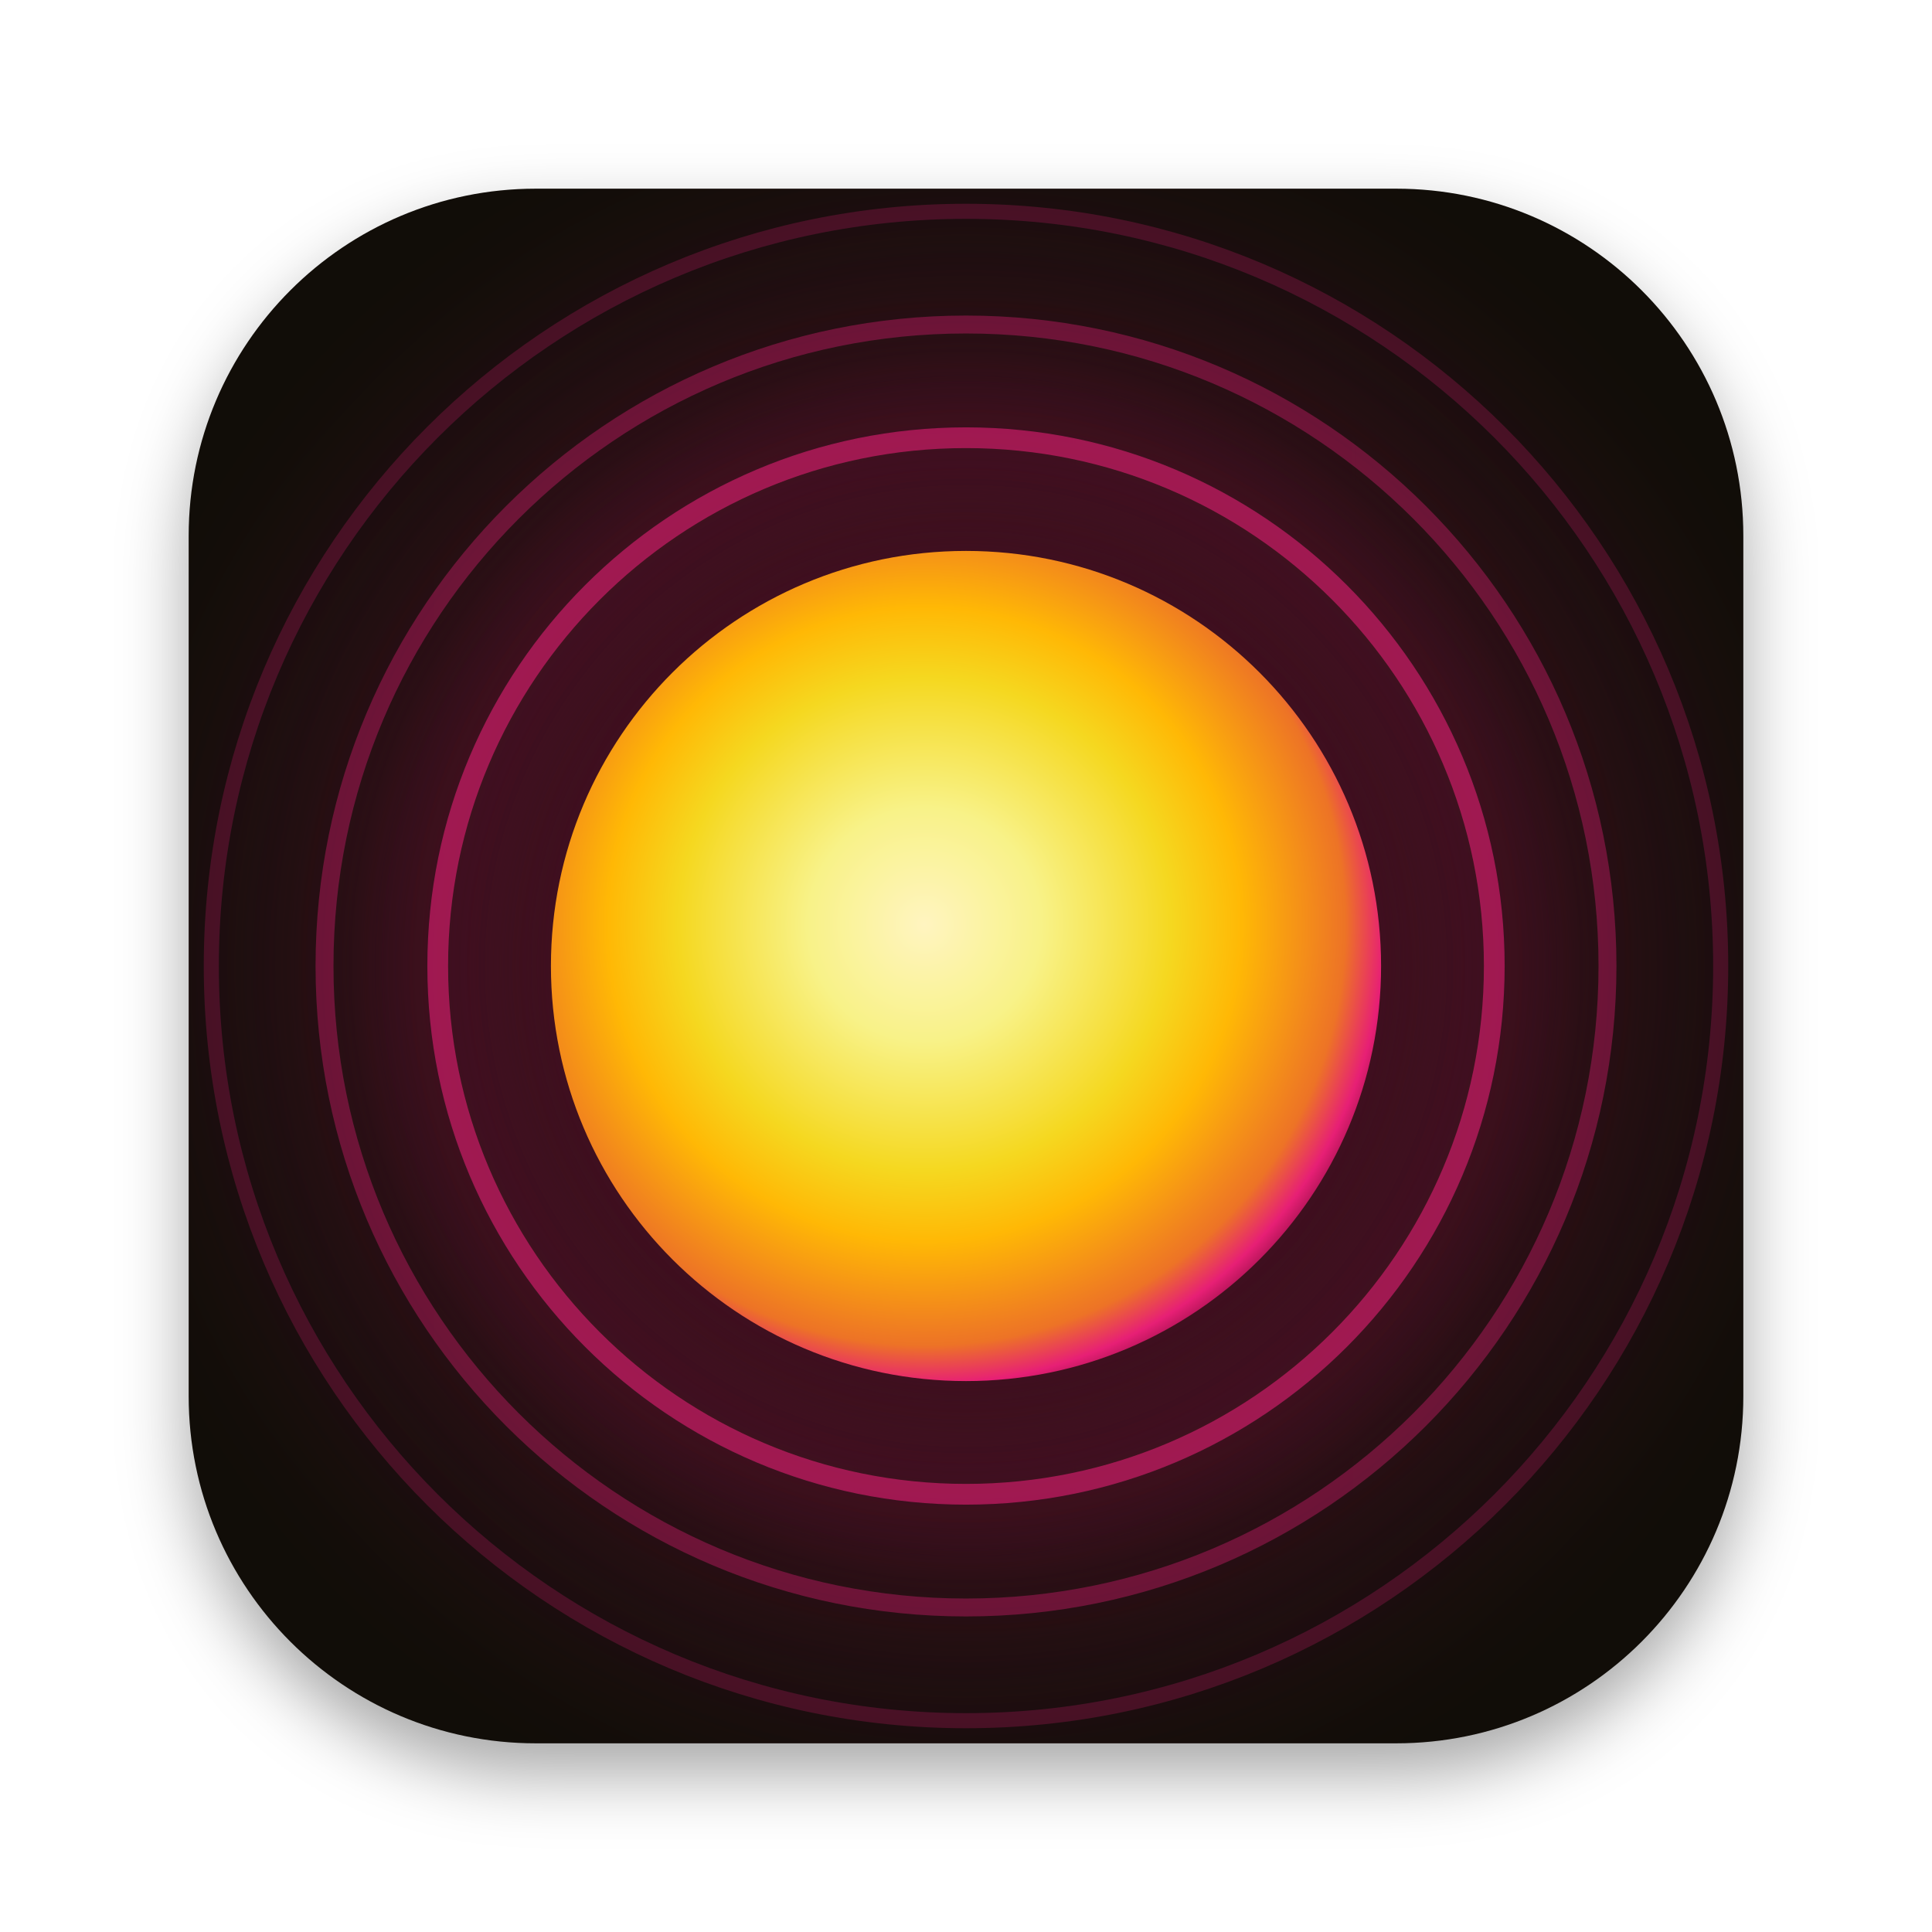
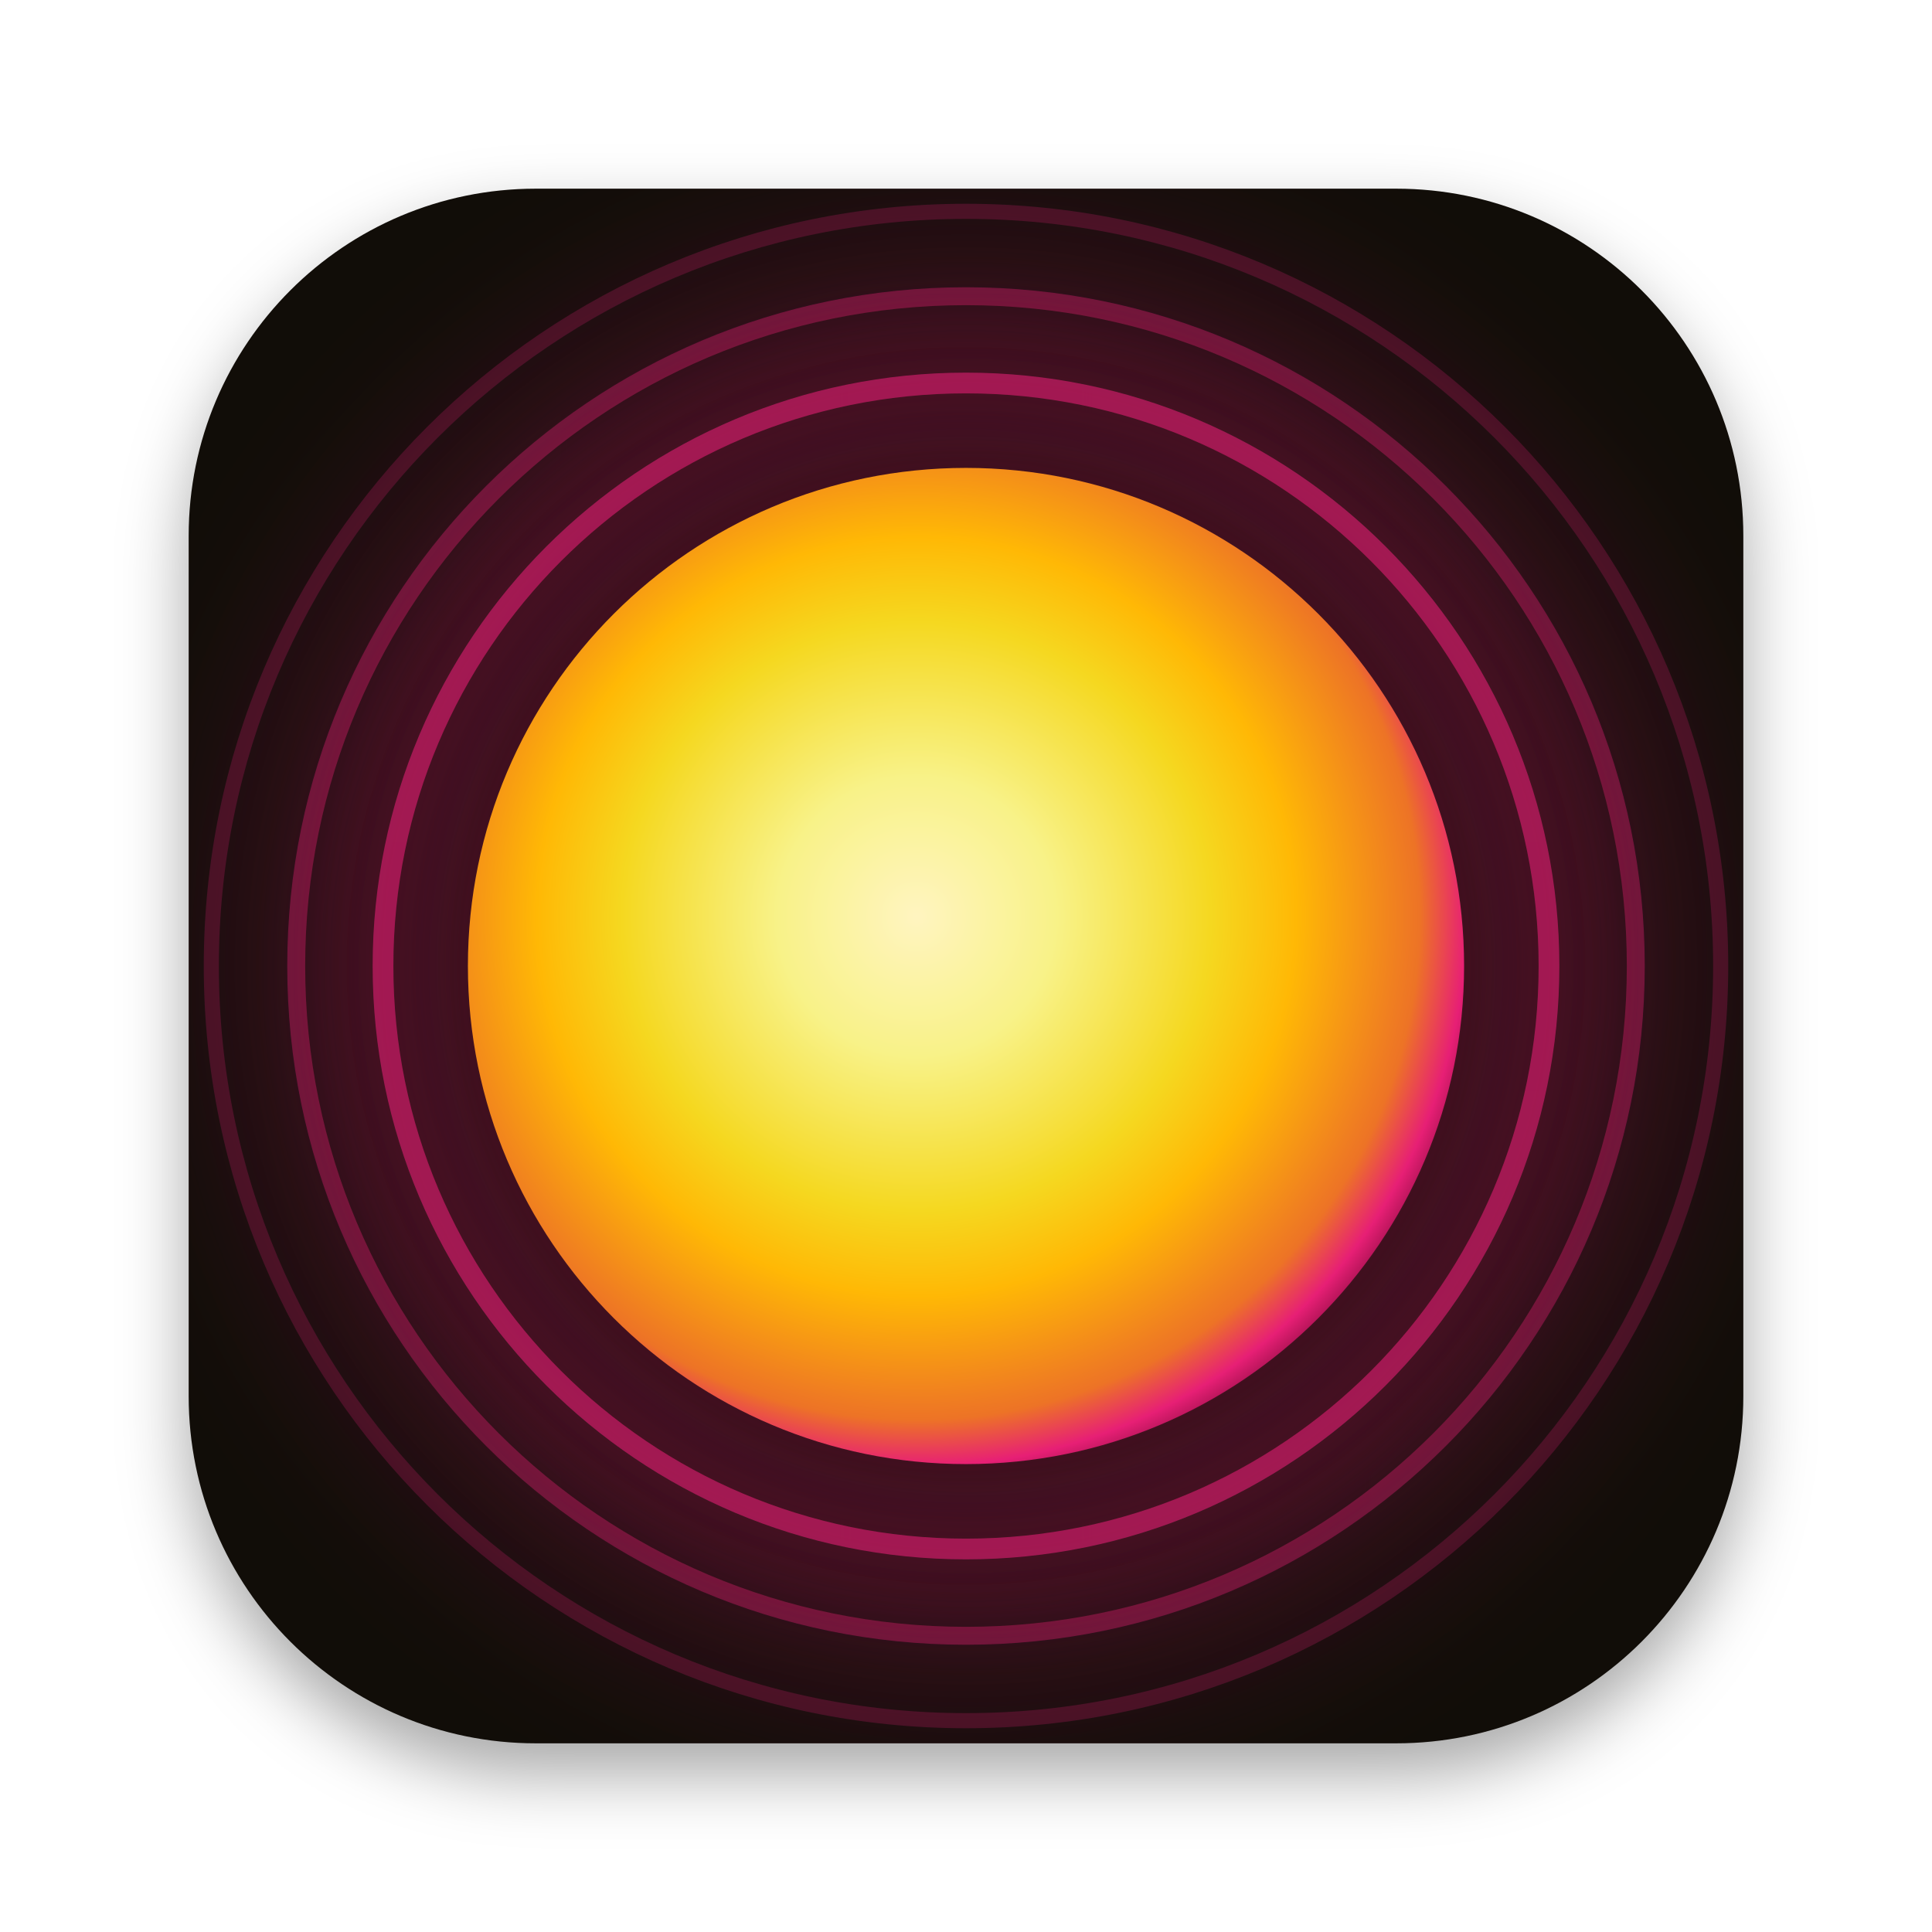
<svg xmlns="http://www.w3.org/2000/svg" viewBox="0 0 1024 1024" width="1024" height="1024">
  <defs>
    <radialGradient id="orb" cx="45%" cy="45%" r="78%">
      <stop offset="0" stop-color="#fff4c0" />
      <stop offset="0.18" stop-color="#f8f288" />
      <stop offset="0.38" stop-color="#f5d820" />
      <stop offset="0.49" stop-color="#ffb805" />
      <stop offset="0.65" stop-color="#ed7326" />
      <stop offset="0.71" stop-color="#e71f75" />
      <stop offset="0.76" stop-color="#870a3e" />
    </radialGradient>
    <radialGradient id="glow" cx="50%" cy="50%" r="50%">
      <stop offset="0.5" stop-color="#e71f75" stop-opacity="0.35" />
      <stop offset="1" stop-color="#870a3e" stop-opacity="0" />
    </radialGradient>
    <filter id="shadow" x="-20%" y="-20%" width="140%" height="140%">
      <feGaussianBlur stdDeviation="18" />
    </filter>
    <filter id="ringglow" x="-60%" y="-60%" width="220%" height="220%">
      <feGaussianBlur stdDeviation="27" />
    </filter>
    <clipPath id="tile">
      <rect x="100" y="100" width="824" height="824" rx="184" />
    </clipPath>
  </defs>
  <rect x="100" y="116" width="824" height="824" rx="184" fill="#000000" opacity="0.35" filter="url(#shadow)" />
  <rect x="100" y="100" width="824" height="824" rx="184" fill="#110d08" />
  <g clip-path="url(#tile)">
-     <circle cx="512" cy="512" r="330" fill="url(#glow)" />
-     <circle cx="512" cy="512" r="280" fill="none" stroke="#e71f75" stroke-width="66" opacity="0.174" filter="url(#ringglow)" />
-     <circle cx="512" cy="512" r="280" fill="none" stroke="#e71f75" stroke-width="11" opacity="0.58" />
-     <circle cx="512" cy="512" r="340" fill="none" stroke="#e71f75" stroke-width="57" opacity="0.108" filter="url(#ringglow)" />
-     <circle cx="512" cy="512" r="340" fill="none" stroke="#e71f75" stroke-width="9.5" opacity="0.36" />
+     <circle cx="512" cy="512" r="374" fill="url(#glow)" />
+     <circle cx="512" cy="512" r="309" fill="none" stroke="#e71f75" stroke-width="66" opacity="0.174" filter="url(#ringglow)" />
+     <circle cx="512" cy="512" r="309" fill="none" stroke="#e71f75" stroke-width="11" opacity="0.58" />
+     <circle cx="512" cy="512" r="355" fill="none" stroke="#e71f75" stroke-width="57" opacity="0.108" filter="url(#ringglow)" />
+     <circle cx="512" cy="512" r="355" fill="none" stroke="#e71f75" stroke-width="9.5" opacity="0.36" />
    <circle cx="512" cy="512" r="400" fill="none" stroke="#e71f75" stroke-width="48" opacity="0.066" filter="url(#ringglow)" />
    <circle cx="512" cy="512" r="400" fill="none" stroke="#e71f75" stroke-width="8" opacity="0.22" />
-     <circle cx="512" cy="512" r="220" fill="url(#orb)" />
+     <circle cx="512" cy="512" r="264" fill="url(#orb)" />
  </g>
</svg>
